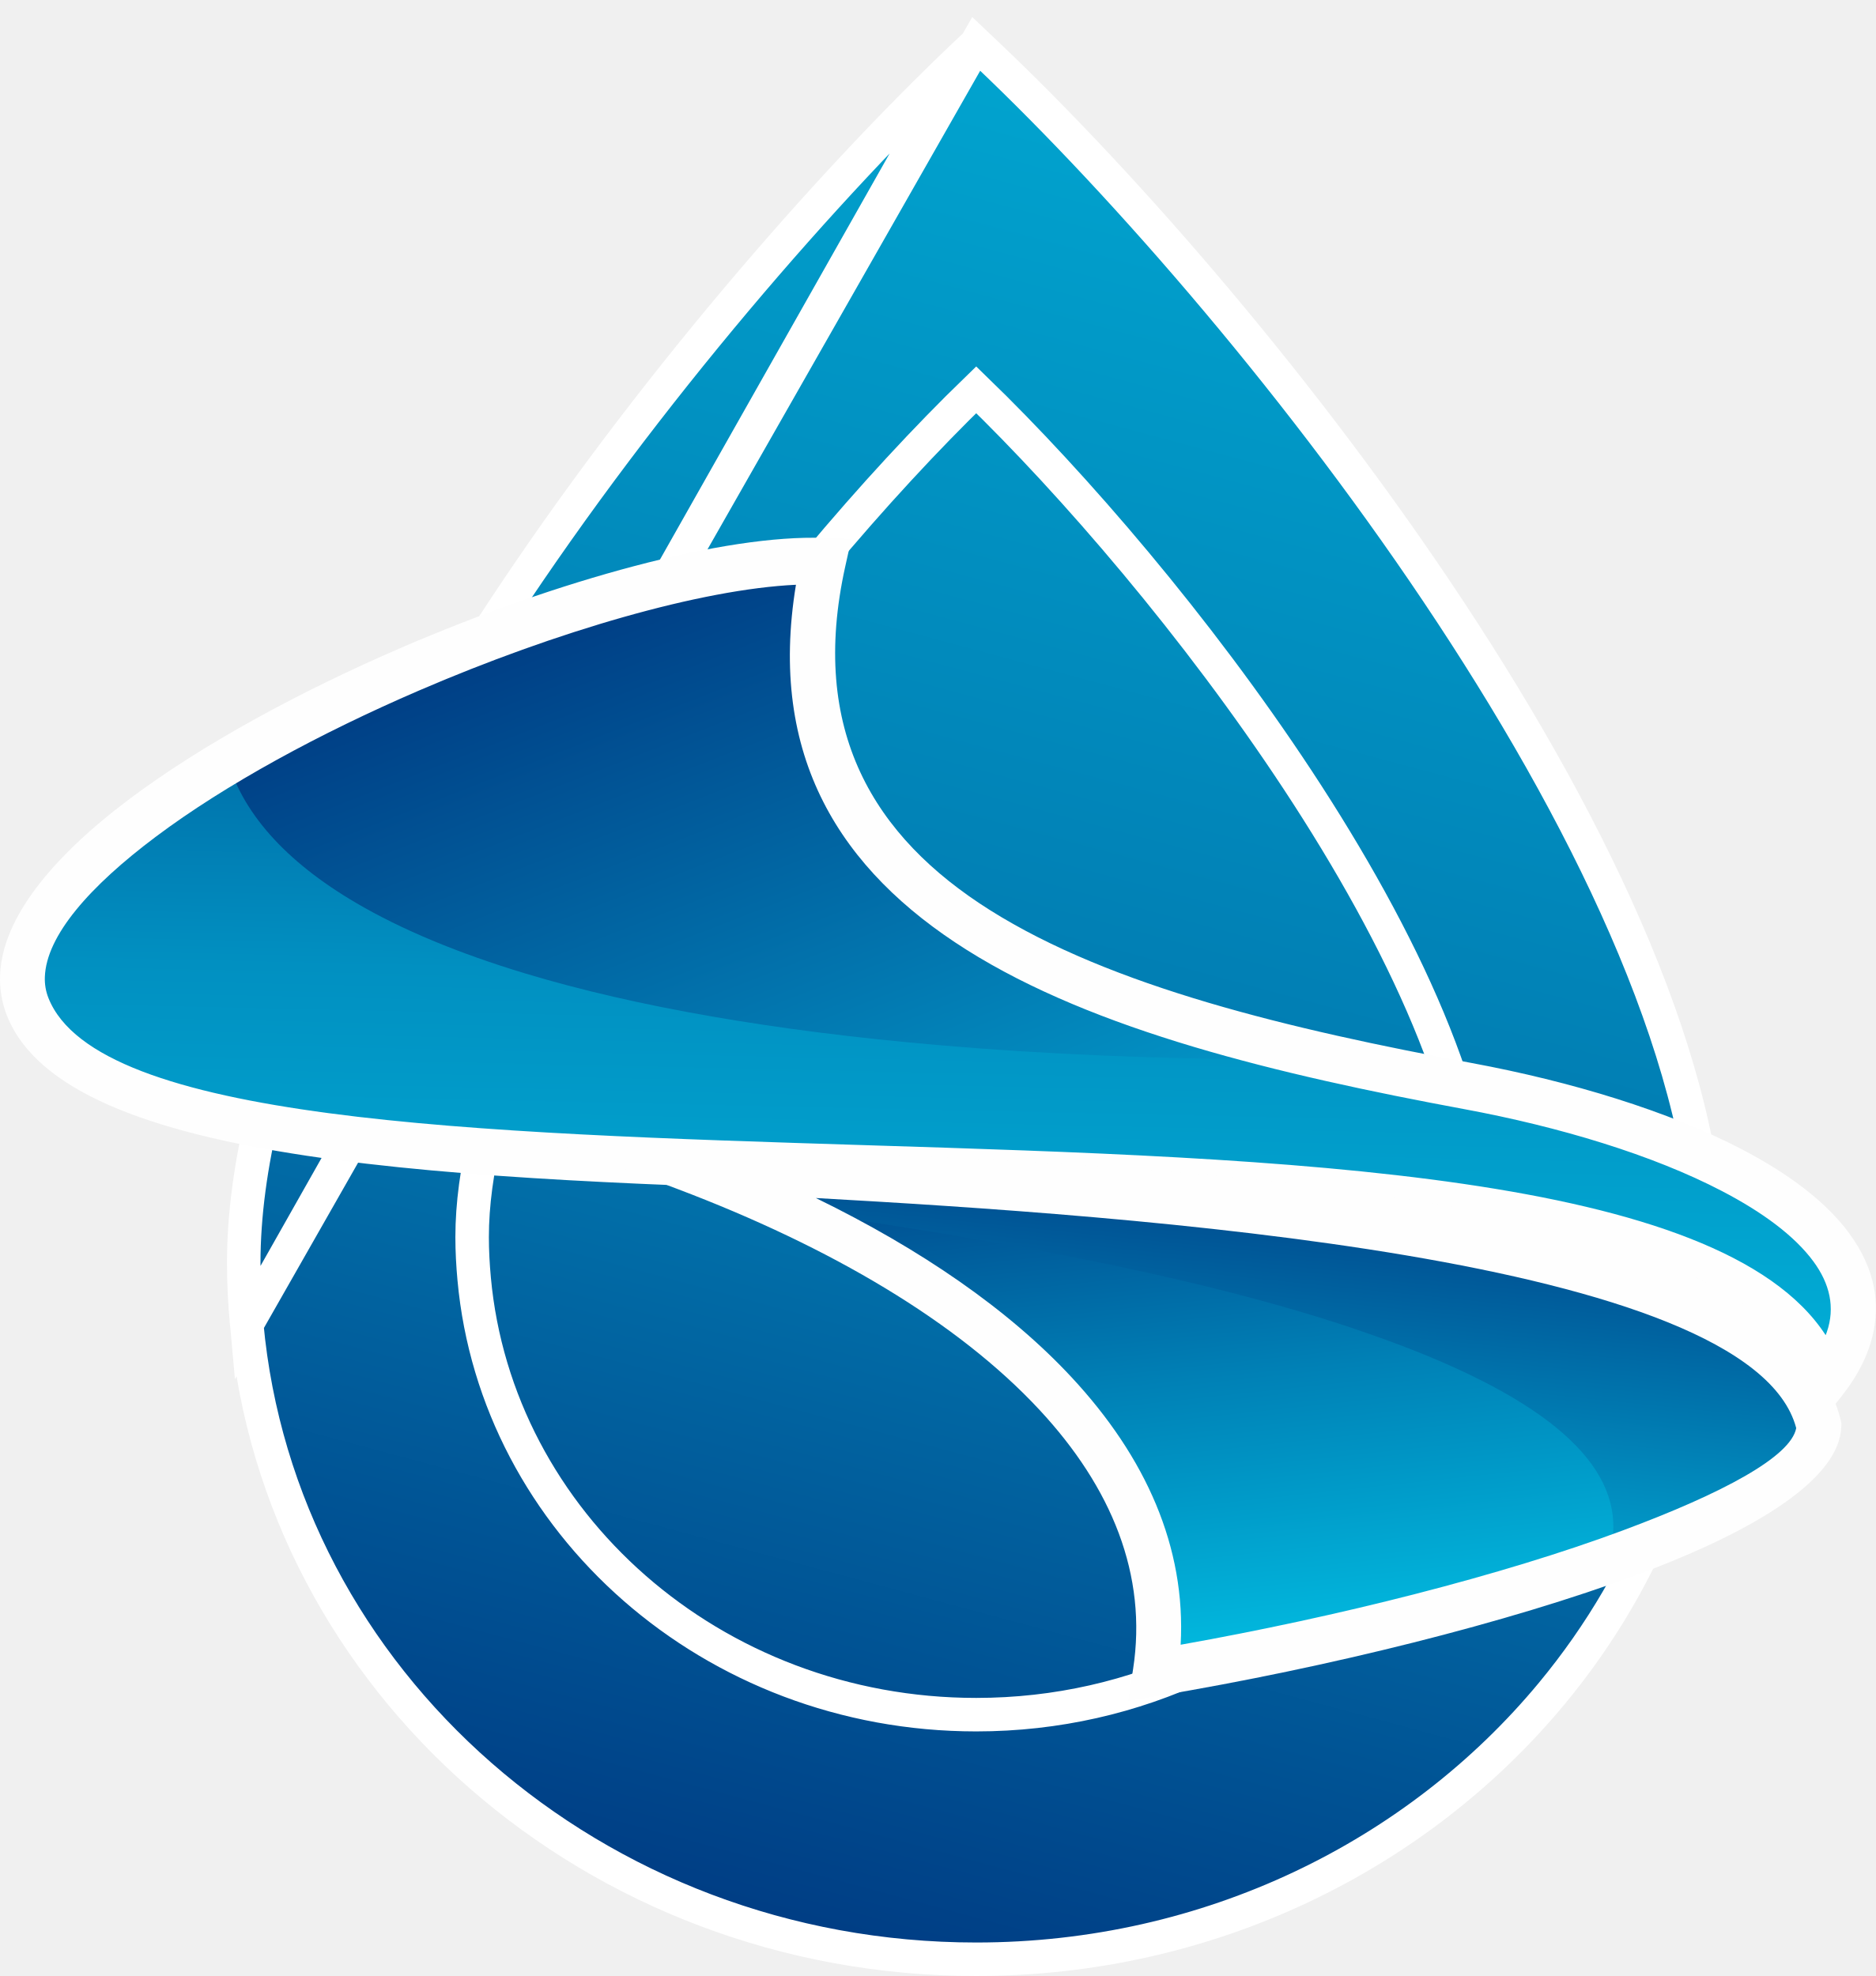
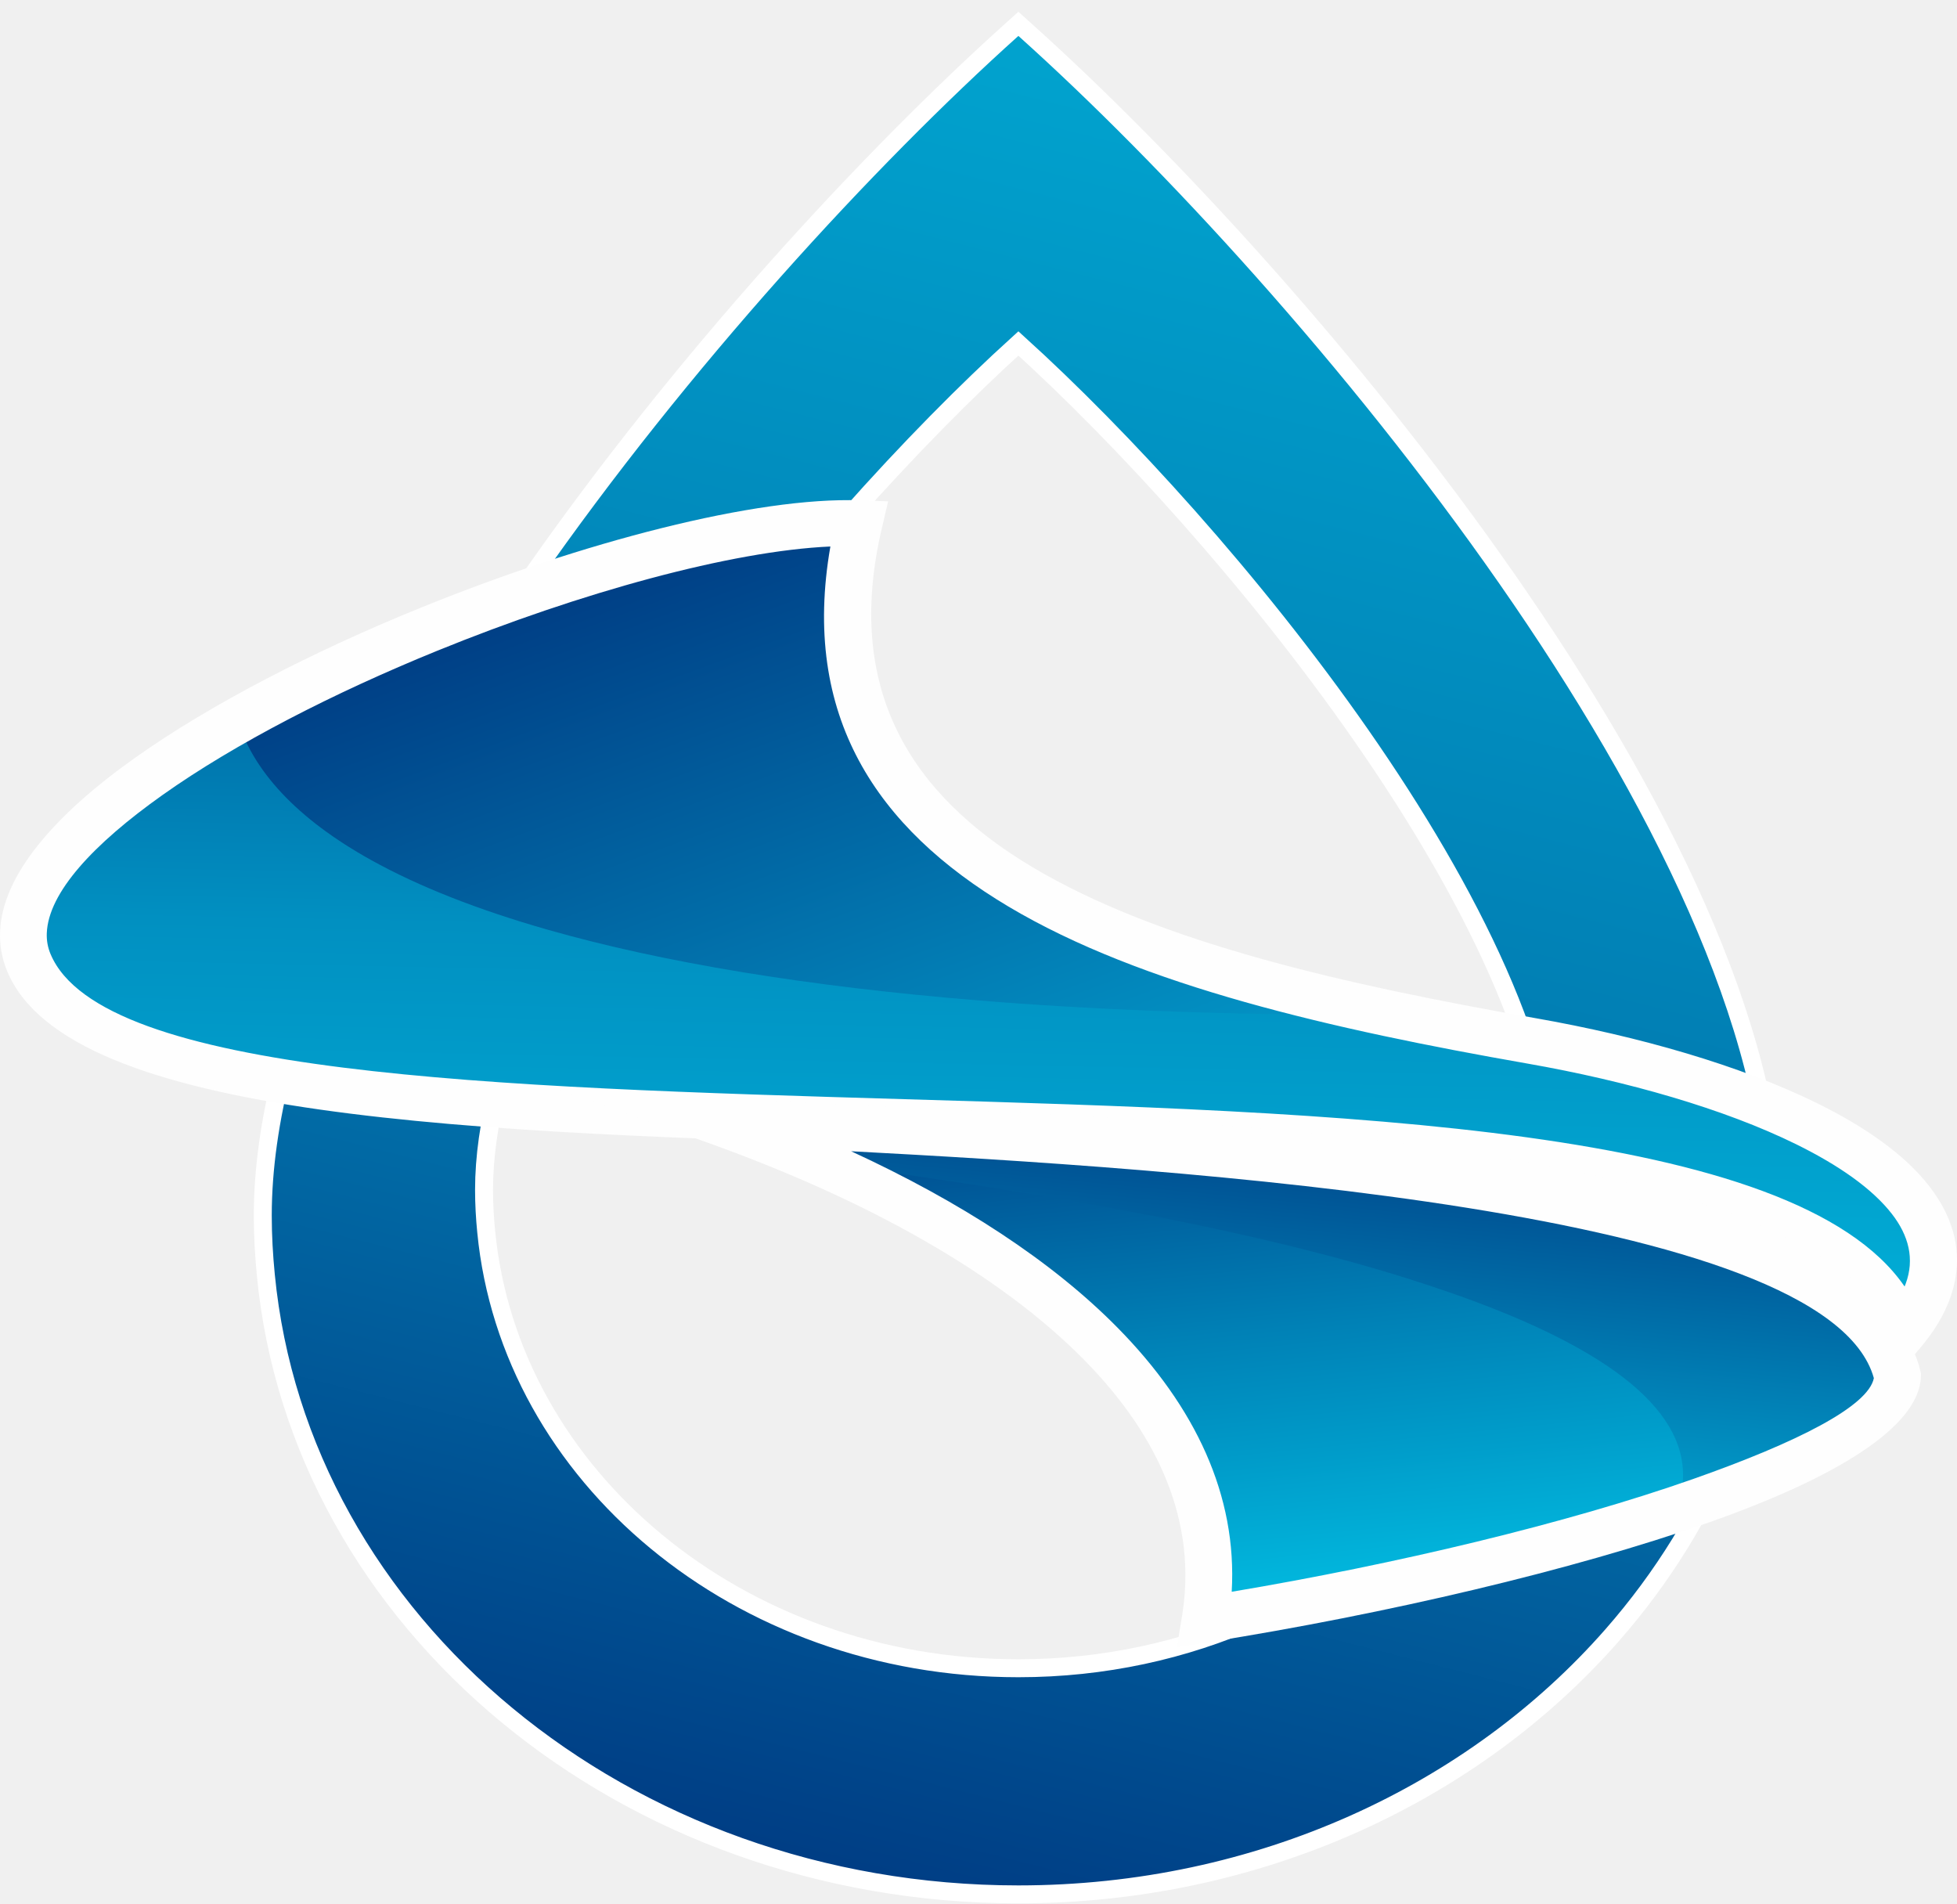
- <svg xmlns="http://www.w3.org/2000/svg" width="56" height="59" viewBox="0 0 56 59" fill="none">
-   <path d="M29.142 1.311L29.486 1.637C33.614 5.556 38.98 11.714 43.318 18.304C47.642 24.871 51.008 31.961 51.008 37.719C51.008 42.572 49.253 47.03 46.325 50.563C42.319 55.398 36.11 58.5 29.142 58.5C17.735 58.5 8.34 50.185 7.365 39.542L29.142 1.311ZM29.142 1.311L28.797 1.637M29.142 1.311L28.797 1.637M28.797 1.637C24.67 5.556 19.303 11.714 14.965 18.304C10.642 24.871 7.276 31.961 7.276 37.719C7.276 38.336 7.31 38.943 7.365 39.542L28.797 1.637ZM14.155 38.186L14.155 38.185C14.117 37.77 14.094 37.356 14.094 36.938C14.094 33.02 16.413 28.045 19.547 23.285C22.547 18.729 26.233 14.456 29.142 11.638C32.051 14.456 35.737 18.729 38.737 23.285C41.87 28.045 44.19 33.02 44.19 36.938C44.19 40.256 42.991 43.308 40.981 45.733L40.981 45.733C38.229 49.055 33.954 51.197 29.142 51.197C21.255 51.197 14.82 45.454 14.155 38.186Z" fill="url(#paint0_linear_121_812)" stroke="white" />
-   <path fill-rule="evenodd" clip-rule="evenodd" d="M24.58 16.758C22.252 27.261 32.817 30.385 43.82 32.428C51.033 33.767 57.831 37.075 54.419 41.299C51.497 30.719 4.263 38.697 0.828 30.066C-1.253 24.836 17.604 16.497 24.58 16.758Z" fill="url(#paint1_linear_121_812)" />
-   <path fill-rule="evenodd" clip-rule="evenodd" d="M54.299 43.169C54.212 45.758 43.869 48.962 34.486 50.541C35.469 44.186 29.421 38.832 20.443 35.437C26.8 35.9 52.819 36.496 54.299 43.169Z" fill="url(#paint2_linear_121_812)" />
-   <path fill-rule="evenodd" clip-rule="evenodd" d="M27.963 31.201C23.125 30.781 18.985 30.063 15.674 29.064C13.679 28.461 11.985 27.757 10.619 26.953C8.52 25.719 7.197 24.251 6.752 22.562C2.726 24.973 -0.038 27.69 0.828 29.868C1.571 31.734 4.36 32.824 8.307 33.493C9.99 33.778 11.883 33.986 13.918 34.146C18.189 34.481 23.084 34.6 27.963 34.759C28.799 34.786 29.634 34.814 30.466 34.845C35.595 35.034 40.584 35.316 44.68 35.991C46.946 36.364 48.938 36.858 50.53 37.523C52.599 38.389 53.989 39.544 54.419 41.101C56.769 38.191 54.275 35.716 50.137 34.02C48.291 33.264 46.12 32.662 43.905 32.246C43.877 32.241 43.848 32.235 43.82 32.23C42.8 32.041 41.784 31.842 40.782 31.629C37.097 31.67 33.648 31.588 30.466 31.388C29.612 31.334 28.778 31.271 27.963 31.201Z" fill="url(#paint3_linear_121_812)" />
-   <path fill-rule="evenodd" clip-rule="evenodd" d="M44.222 41.218C47.79 43.024 48.934 45.056 47.654 47.312C47.928 47.217 48.197 47.122 48.459 47.026C51.913 45.761 54.257 44.396 54.298 43.169C53.985 41.757 52.573 40.617 50.481 39.693C48.889 38.989 46.902 38.411 44.707 37.932C40.304 36.974 35.061 36.418 30.466 36.064C29.606 35.998 28.768 35.939 27.963 35.886C24.714 35.671 21.994 35.55 20.443 35.437C20.813 35.577 21.177 35.72 21.536 35.866C23.829 36.163 25.971 36.475 27.963 36.803C28.826 36.945 29.66 37.09 30.466 37.238C34.713 38.018 38.178 38.88 40.859 39.823C42.152 40.272 43.273 40.737 44.222 41.218Z" fill="url(#paint4_linear_121_812)" />
-   <path d="M25.233 16.913C24.149 21.804 26.071 24.979 29.547 27.171C33.176 29.46 38.498 30.731 43.935 31.74C46.9 32.291 49.807 33.173 52.002 34.318C53.393 35.044 54.511 35.883 55.2 36.821C55.966 37.863 56.223 39.013 55.791 40.253C55.621 40.743 55.338 41.242 54.93 41.746L54.122 42.747L53.774 41.49C52.373 36.416 38.831 35.992 25.841 35.586C13.691 35.206 2.004 34.84 0.21 30.331C0.055 29.94 -0.012 29.536 0.002 29.123C0.061 27.406 1.572 25.578 3.868 23.855C6.047 22.221 8.963 20.64 11.989 19.335C16.667 17.318 21.645 15.952 24.603 16.062L25.415 16.092L25.233 16.913ZM28.855 28.36C25.086 25.984 22.916 22.59 23.761 17.46C20.928 17.593 16.613 18.848 12.497 20.623C9.561 21.889 6.741 23.416 4.649 24.985C2.676 26.465 1.381 27.937 1.339 29.172C1.331 29.387 1.366 29.598 1.447 29.801C2.909 33.476 14.17 33.828 25.877 34.194C38.362 34.584 51.335 34.991 54.5 39.866L54.533 39.779C54.791 39.037 54.621 38.327 54.136 37.667C53.575 36.903 52.618 36.195 51.404 35.563C49.337 34.484 46.559 33.645 43.705 33.116C38.14 32.083 32.676 30.77 28.855 28.36Z" fill="#FEFEFE" />
-   <path d="M54.967 42.597C54.916 44.136 52.486 45.676 48.888 47.014C45.004 48.459 39.659 49.782 34.59 50.634L33.678 50.788L33.825 49.837C34.259 47.031 33.187 44.415 31.029 42.094C28.595 39.475 24.8 37.232 20.216 35.498L15.727 33.8L20.488 34.147C21.248 34.203 22.211 34.256 23.36 34.32C29.64 34.669 41.186 34.893 48.47 37.28C51.921 38.41 54.494 40.355 54.952 42.419L54.971 42.504L54.967 42.597ZM48.437 45.699C51.422 44.589 53.463 43.495 53.621 42.64C52.271 37.523 33.684 36.297 24.355 35.771C27.486 37.298 30.108 39.099 31.989 41.123C34.204 43.505 35.407 46.194 35.245 49.109C39.963 48.27 44.837 47.038 48.437 45.699Z" fill="#FEFEFE" />
+ <svg xmlns="http://www.w3.org/2000/svg" width="109" height="106" viewBox="0 0 109 106" fill="none">
+   <path d="M27.08 68.591L27.08 68.591C27.004 67.819 26.96 67.044 26.96 66.261C26.96 62.61 28.097 58.471 30.012 54.133C31.924 49.801 34.6 45.299 37.644 40.928C43.618 32.354 50.986 24.324 56.722 19.126C62.459 24.324 69.827 32.354 75.8 40.928C78.845 45.299 81.52 49.801 83.433 54.133C85.348 58.471 86.485 62.61 86.485 66.261C86.485 72.459 84.115 78.162 80.139 82.695L80.139 82.695C74.697 88.903 66.24 92.906 56.722 92.906C41.119 92.906 28.395 82.172 27.08 68.591ZM57.056 1.628L56.722 1.328L56.388 1.628C48.378 8.813 37.955 20.115 29.531 32.208C25.319 38.254 21.599 44.509 18.931 50.553C16.265 56.592 14.636 62.45 14.636 67.698C14.636 68.819 14.7 69.922 14.807 71.014C16.683 90.38 34.77 105.5 56.722 105.5C70.133 105.5 82.083 99.859 89.794 91.064C95.43 84.637 98.809 76.527 98.809 67.698C98.809 62.45 97.18 56.592 94.514 50.553C91.846 44.509 88.126 38.254 83.913 32.208C75.489 20.115 65.066 8.813 57.056 1.628Z" fill="url(#paint0_linear_112_292)" stroke="white" />
+   <path fill-rule="evenodd" clip-rule="evenodd" d="M47.842 29.143C43.312 48.462 63.875 54.208 85.292 57.965C99.332 60.428 112.563 66.513 105.923 74.282C100.235 54.822 8.297 69.497 1.612 53.621C-2.439 44.002 34.264 28.665 47.842 29.143Z" fill="url(#paint1_linear_112_292)" />
+   <path fill-rule="evenodd" clip-rule="evenodd" d="M105.689 77.721C105.52 82.483 85.389 88.376 67.124 91.28C69.039 79.592 57.265 69.744 39.792 63.5C52.165 64.352 102.809 65.448 105.689 77.721Z" fill="url(#paint2_linear_112_292)" />
+   <path fill-rule="evenodd" clip-rule="evenodd" d="M54.429 55.709C45.01 54.936 36.953 53.616 30.508 51.777C26.625 50.669 23.327 49.374 20.669 47.896C16.583 45.625 14.008 42.926 13.142 39.82C5.306 44.254 -0.075 49.251 1.612 53.257C3.057 56.689 8.487 58.694 16.168 59.924C19.444 60.448 23.129 60.832 27.089 61.126C35.404 61.742 44.932 61.961 54.429 62.253C56.055 62.303 57.681 62.354 59.299 62.411C69.283 62.759 78.994 63.277 86.966 64.518C91.377 65.205 95.255 66.114 98.352 67.337C102.38 68.929 105.086 71.053 105.923 73.917C110.497 68.566 105.641 64.013 97.587 60.893C93.996 59.502 89.768 58.396 85.457 57.631C85.402 57.621 85.347 57.611 85.292 57.602C83.307 57.253 81.329 56.888 79.378 56.496C72.207 56.571 65.493 56.42 59.299 56.052C57.638 55.953 56.014 55.839 54.429 55.709Z" fill="url(#paint3_linear_112_292)" />
+   <path fill-rule="evenodd" clip-rule="evenodd" d="M86.076 74.132C93.02 77.454 95.246 81.191 92.754 85.341C93.289 85.167 93.812 84.992 94.322 84.815C101.045 82.489 105.609 79.978 105.689 77.721C105.079 75.124 102.331 73.027 98.258 71.327C95.159 70.033 91.292 68.969 87.019 68.09C78.45 66.326 68.245 65.304 59.3 64.654C57.626 64.532 55.996 64.424 54.429 64.326C48.105 63.93 42.81 63.708 39.792 63.5C40.511 63.757 41.22 64.02 41.918 64.288C46.381 64.834 50.552 65.409 54.429 66.013C56.108 66.274 57.731 66.541 59.3 66.813C67.567 68.247 74.31 69.832 79.529 71.568C82.046 72.393 84.228 73.248 86.076 74.132Z" fill="url(#paint4_linear_112_292)" />
+   <path d="M49.113 29.43C47.004 38.424 50.745 44.265 57.511 48.296C64.576 52.506 74.933 54.844 85.517 56.701C91.287 57.713 96.946 59.337 101.218 61.443C103.926 62.777 106.102 64.321 107.444 66.046C108.933 67.962 109.434 70.076 108.593 72.359C108.262 73.26 107.711 74.177 106.918 75.105L105.344 76.946L104.668 74.633C101.94 65.3 75.583 64.521 50.297 63.774C26.648 63.075 3.901 62.403 0.408 54.108C0.106 53.39 -0.024 52.647 0.004 51.886C0.118 48.729 3.06 45.366 7.529 42.198C11.77 39.193 17.446 36.284 23.335 33.884C32.44 30.174 42.13 27.662 47.889 27.864L49.468 27.92L49.113 29.43ZM56.164 50.484C48.828 46.114 44.605 39.87 46.25 30.435C40.736 30.681 32.336 32.988 24.325 36.253C18.61 38.581 13.121 41.39 9.05 44.276C5.209 46.999 2.688 49.705 2.606 51.976C2.591 52.373 2.659 52.761 2.816 53.134C5.662 59.893 27.58 60.541 50.368 61.214C74.669 61.932 99.92 62.681 106.081 71.646L106.144 71.486C106.646 70.121 106.316 68.816 105.372 67.602C104.28 66.197 102.416 64.895 100.055 63.731C96.031 61.748 90.625 60.205 85.068 59.23C74.236 57.33 63.601 54.916 56.164 50.484Z" fill="#FEFEFE" />
+   <path d="M106.99 76.669C106.889 79.5 102.16 82.332 95.157 84.794C87.597 87.451 77.193 89.884 67.327 91.452L65.551 91.734L65.838 89.986C66.683 84.824 64.596 80.013 60.396 75.745C55.657 70.928 48.271 66.801 39.348 63.612L30.612 60.49L39.879 61.128C41.357 61.23 43.232 61.328 45.469 61.446C57.691 62.087 80.165 62.5 94.343 66.889C101.06 68.969 106.068 72.546 106.959 76.343L106.996 76.498L106.99 76.669ZM94.28 82.375C100.088 80.333 104.061 78.32 104.369 76.749C101.742 67.336 65.562 65.081 47.405 64.114C53.5 66.923 58.602 70.236 62.263 73.958C66.575 78.34 68.917 83.285 68.603 88.647C77.785 87.105 87.271 84.838 94.28 82.375Z" fill="#FEFEFE" />
  <defs>
-     <linearGradient id="paint0_linear_121_812" x1="35.825" y1="3.09" x2="21.418" y2="56.63" gradientUnits="userSpaceOnUse">
+     <linearGradient id="paint0_linear_112_292" x1="69.73" y1="4.005" x2="44.508" y2="103.196" gradientUnits="userSpaceOnUse">
      <stop stop-color="#01A4CF" />
      <stop offset="0.631" stop-color="#0171AA" />
      <stop offset="1" stop-color="#003E85" />
    </linearGradient>
-     <linearGradient id="paint1_linear_121_812" x1="22.377" y1="16.355" x2="33.446" y2="44.647" gradientUnits="userSpaceOnUse">
+     <linearGradient id="paint1_linear_112_292" x1="43.554" y1="28.403" x2="63.07" y2="81.19" gradientUnits="userSpaceOnUse">
      <stop stop-color="#003E85" />
      <stop offset="1" stop-color="#04C0E6" />
    </linearGradient>
-     <linearGradient id="paint2_linear_121_812" x1="36.828" y1="33.089" x2="38.639" y2="49.962" gradientUnits="userSpaceOnUse">
+     <linearGradient id="paint2_linear_112_292" x1="71.684" y1="59.181" x2="74.836" y2="90.253" gradientUnits="userSpaceOnUse">
      <stop stop-color="#004389" />
      <stop offset="0.471" stop-color="#0081B6" />
      <stop offset="1" stop-color="#01BFE3" />
    </linearGradient>
-     <linearGradient id="paint3_linear_121_812" x1="27.81" y1="41.116" x2="28.217" y2="22.548" gradientUnits="userSpaceOnUse">
+     <linearGradient id="paint3_linear_112_292" x1="54.13" y1="73.945" x2="54.837" y2="39.791" gradientUnits="userSpaceOnUse">
      <stop stop-color="#01B0D8" />
      <stop offset="0.639" stop-color="#0190C1" />
      <stop offset="1" stop-color="#006FA9" />
    </linearGradient>
-     <linearGradient id="paint4_linear_121_812" x1="36.791" y1="47.501" x2="38.047" y2="35.258" gradientUnits="userSpaceOnUse">
+     <linearGradient id="paint4_linear_112_292" x1="71.611" y1="85.689" x2="73.797" y2="63.145" gradientUnits="userSpaceOnUse">
      <stop stop-color="#01B0D8" />
      <stop offset="1" stop-color="#00468B" />
    </linearGradient>
  </defs>
</svg>
